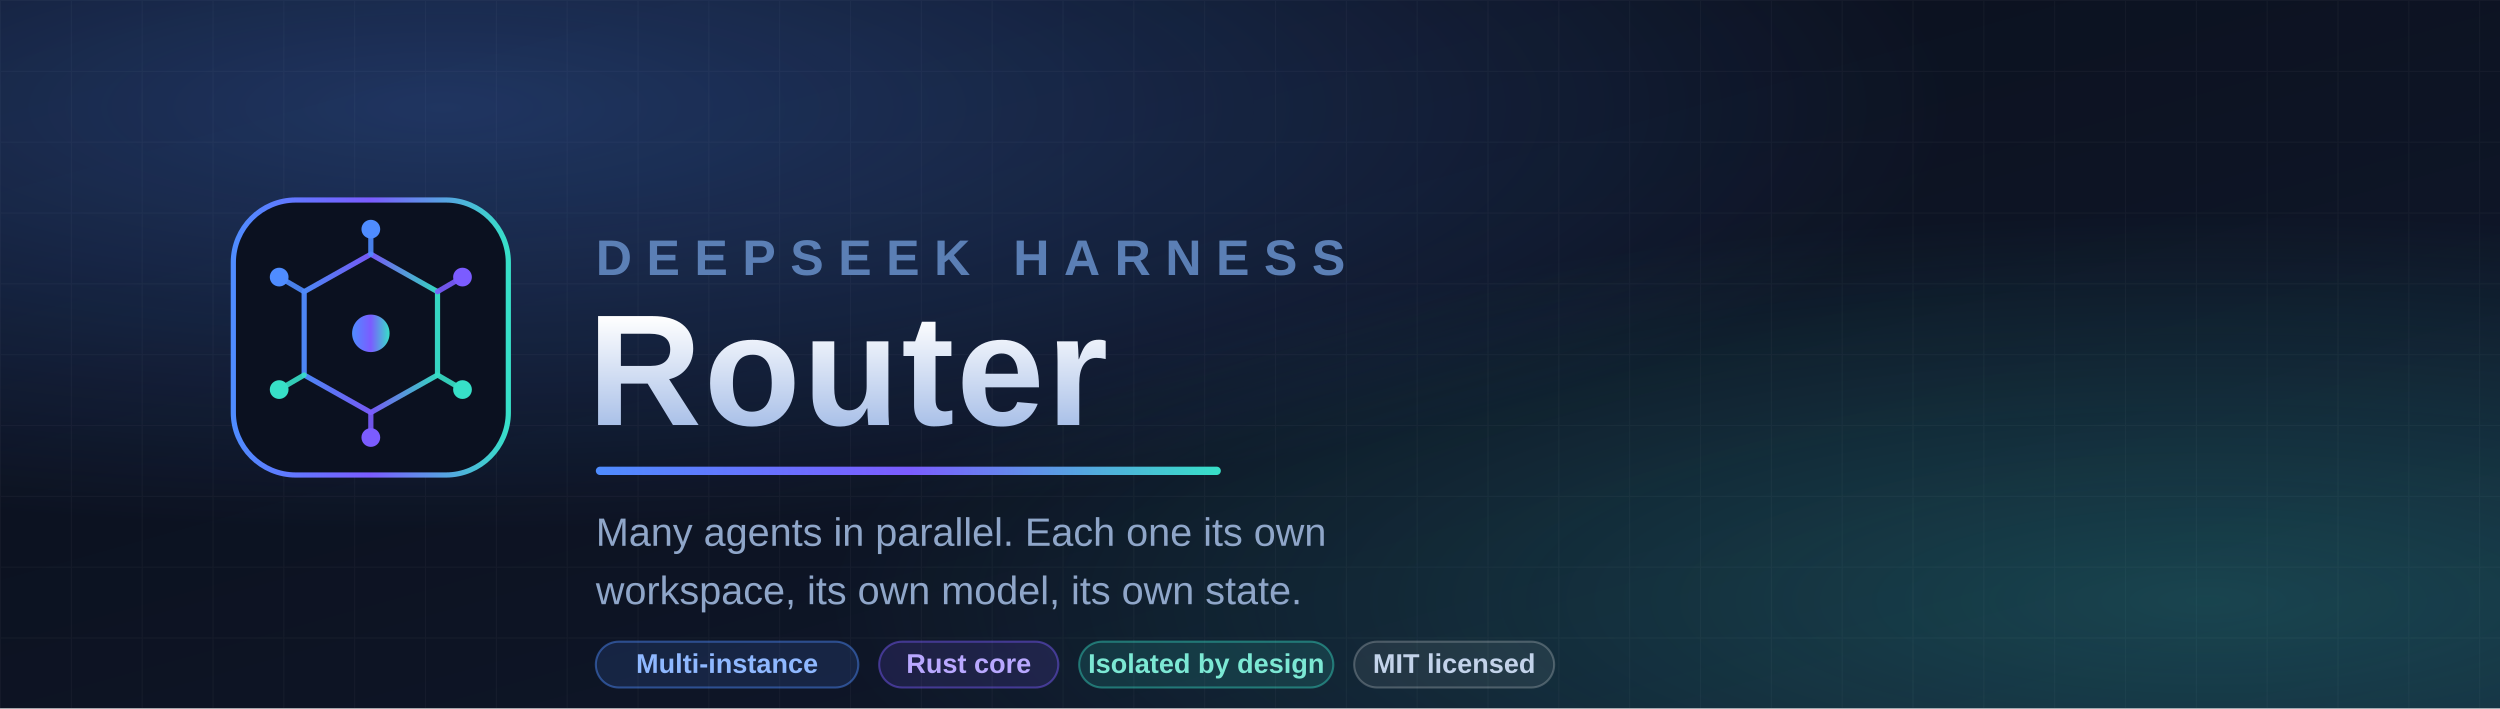
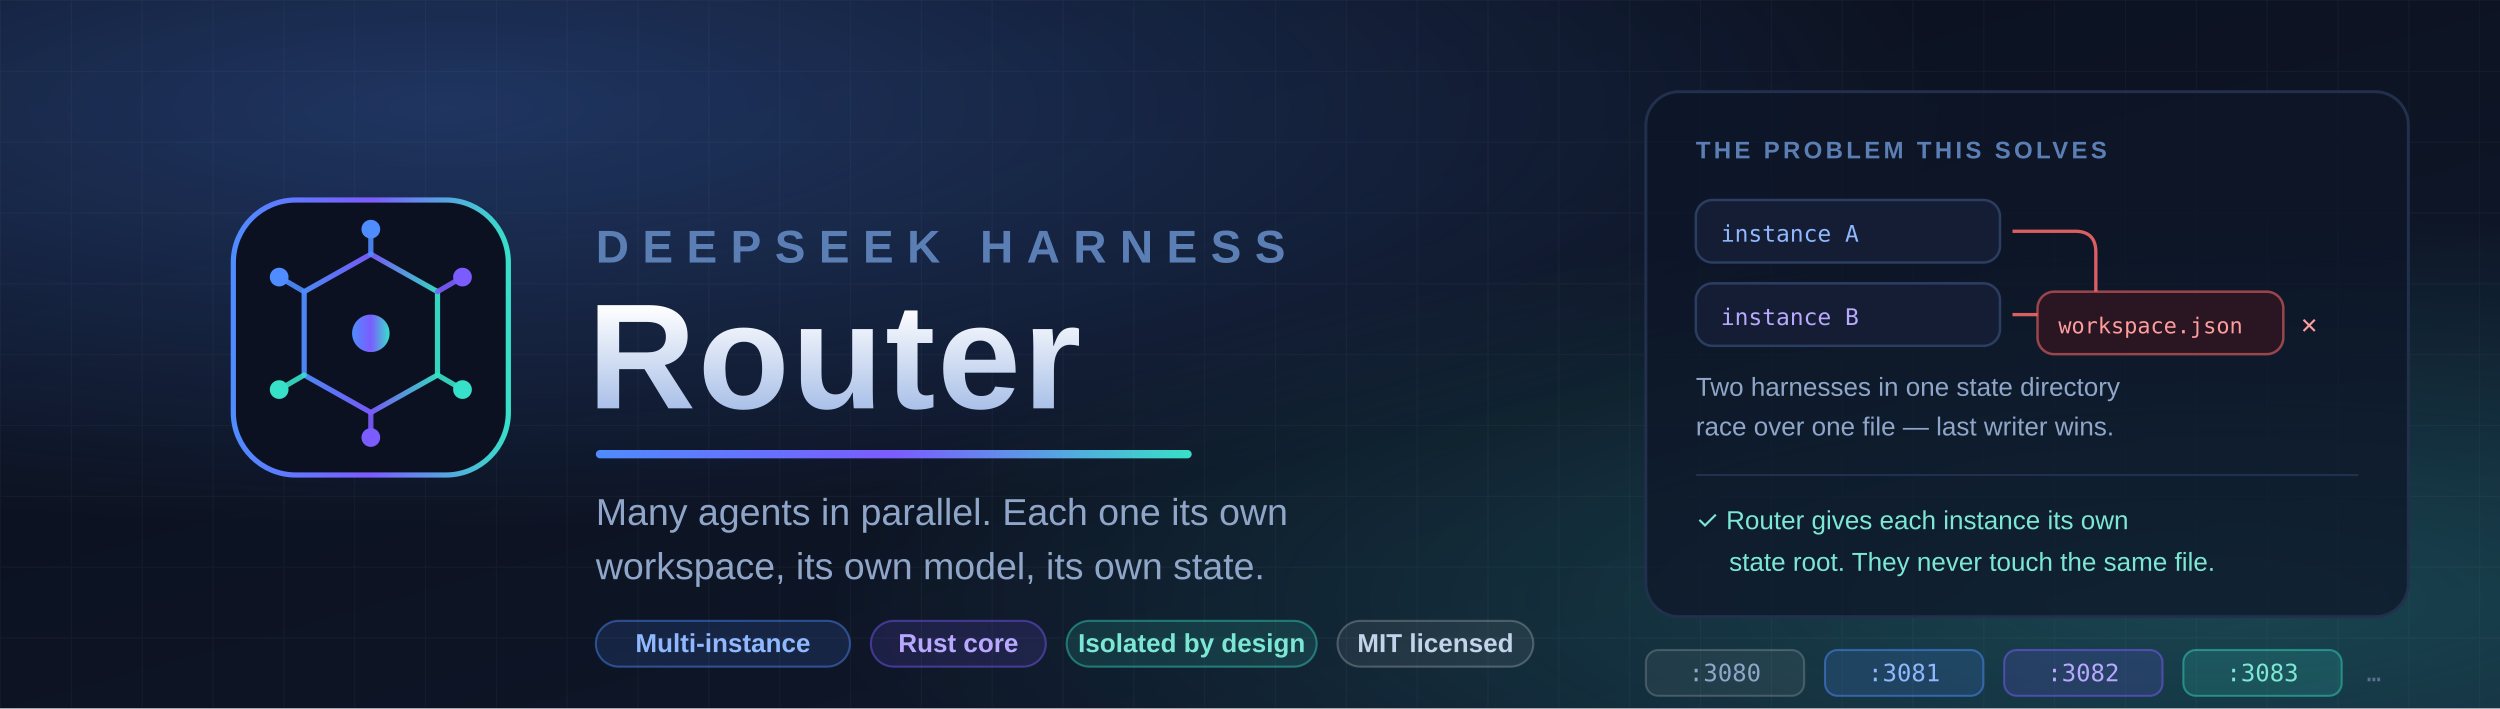
<svg xmlns="http://www.w3.org/2000/svg" viewBox="0 0 1200 340" width="1200" height="340" role="img" aria-label="DeepSeek Harness Router">
  <defs>
    <linearGradient id="bg" x1="0" y1="0" x2="1" y2="1">
      <stop offset="0%" stop-color="#0a0e1a" />
      <stop offset="55%" stop-color="#0d1424" />
      <stop offset="100%" stop-color="#111a30" />
    </linearGradient>
    <linearGradient id="accent" x1="0" y1="0" x2="1" y2="0">
      <stop offset="0%" stop-color="#4f8cff" />
      <stop offset="50%" stop-color="#7b5cff" />
      <stop offset="100%" stop-color="#37e0c8" />
    </linearGradient>
    <linearGradient id="title" x1="0" y1="0" x2="0" y2="1">
      <stop offset="0%" stop-color="#ffffff" />
      <stop offset="100%" stop-color="#a9c0e8" />
    </linearGradient>
    <radialGradient id="glow1" cx="0.18" cy="0.15" r="0.6">
      <stop offset="0%" stop-color="#4f8cff" stop-opacity="0.30" />
      <stop offset="100%" stop-color="#4f8cff" stop-opacity="0" />
    </radialGradient>
    <radialGradient id="glow2" cx="0.88" cy="0.85" r="0.55">
      <stop offset="0%" stop-color="#37e0c8" stop-opacity="0.22" />
      <stop offset="100%" stop-color="#37e0c8" stop-opacity="0" />
    </radialGradient>
    <pattern id="grid" width="34" height="34" patternUnits="userSpaceOnUse">
      <path d="M34 0 L0 0 0 34" fill="none" stroke="#ffffff" stroke-opacity="0.035" stroke-width="1" />
    </pattern>
  </defs>
  <rect width="1200" height="340" fill="url(#bg)" />
  <rect width="1200" height="340" fill="url(#grid)" />
  <rect width="1200" height="340" fill="url(#glow1)" />
  <rect width="1200" height="340" fill="url(#glow2)" />
  <g transform="translate(112,96)">
    <rect x="0" y="0" width="132" height="132" rx="30" fill="#0b1120" stroke="url(#accent)" stroke-width="2.5" />
    <path d="M66 26 L98 44 L98 84 L66 102 L34 84 L34 44 Z" fill="none" stroke="url(#accent)" stroke-width="2.5" stroke-linejoin="round" opacity="0.95" />
    <circle cx="66" cy="64" r="9" fill="url(#accent)" />
    <path d="M66 26 L66 14" stroke="#4f8cff" stroke-width="2.5" stroke-linecap="round" opacity="0.9" />
    <path d="M98 44 L110 37" stroke="#7b5cff" stroke-width="2.5" stroke-linecap="round" opacity="0.9" />
    <path d="M98 84 L110 91" stroke="#37e0c8" stroke-width="2.5" stroke-linecap="round" opacity="0.9" />
    <path d="M34 84 L22 91" stroke="#37e0c8" stroke-width="2.5" stroke-linecap="round" opacity="0.9" />
    <path d="M34 44 L22 37" stroke="#4f8cff" stroke-width="2.5" stroke-linecap="round" opacity="0.9" />
    <path d="M66 102 L66 114" stroke="#7b5cff" stroke-width="2.5" stroke-linecap="round" opacity="0.9" />
    <circle cx="66" cy="14" r="4.5" fill="#4f8cff" />
    <circle cx="110" cy="37" r="4.5" fill="#7b5cff" />
    <circle cx="110" cy="91" r="4.5" fill="#37e0c8" />
    <circle cx="22" cy="91" r="4.5" fill="#37e0c8" />
    <circle cx="22" cy="37" r="4.5" fill="#4f8cff" />
    <circle cx="66" cy="114" r="4.5" fill="#7b5cff" />
  </g>
-   <text x="286" y="132" font-family="'Segoe UI', -apple-system, BlinkMacSystemFont, 'Helvetica Neue', Arial, sans-serif" font-size="24" font-weight="600" letter-spacing="7" fill="#5b7fb5">DEEPSEEK HARNESS</text>
-   <text x="282" y="204" font-family="'Segoe UI', -apple-system, BlinkMacSystemFont, 'Helvetica Neue', Arial, sans-serif" font-size="76" font-weight="800" letter-spacing="1" fill="url(#title)">Router</text>
-   <rect x="286" y="224" width="300" height="4" rx="2" fill="url(#accent)" />
-   <text x="286" y="262" font-family="'Segoe UI', -apple-system, BlinkMacSystemFont, 'Helvetica Neue', Arial, sans-serif" font-size="19" fill="#8fa6c9">Many agents in parallel. Each one its own</text>
-   <text x="286" y="290" font-family="'Segoe UI', -apple-system, BlinkMacSystemFont, 'Helvetica Neue', Arial, sans-serif" font-size="19" fill="#8fa6c9">workspace, its own model, its own state.</text>
-   <g font-family="'Segoe UI', -apple-system, BlinkMacSystemFont, 'Helvetica Neue', Arial, sans-serif" font-size="13" font-weight="600">
-     <rect x="286" y="308" width="126" height="22" rx="11" fill="#4f8cff" fill-opacity="0.14" stroke="#4f8cff" stroke-opacity="0.45" />
-     <text x="349" y="323" text-anchor="middle" fill="#8fb8ff">Multi-instance</text>
-     <rect x="422" y="308" width="86" height="22" rx="11" fill="#7b5cff" fill-opacity="0.14" stroke="#7b5cff" stroke-opacity="0.45" />
-     <text x="465" y="323" text-anchor="middle" fill="#b9a8ff">Rust core</text>
-     <rect x="518" y="308" width="122" height="22" rx="11" fill="#37e0c8" fill-opacity="0.13" stroke="#37e0c8" stroke-opacity="0.42" />
-     <text x="579" y="323" text-anchor="middle" fill="#7ce8d4">Isolated by design</text>
-     <rect x="650" y="308" width="96" height="22" rx="11" fill="#ffffff" fill-opacity="0.07" stroke="#ffffff" stroke-opacity="0.22" />
-     <text x="698" y="323" text-anchor="middle" fill="#c3d3ea">MIT licensed</text>
+   <text x="286" y="126" font-family="'Segoe UI', -apple-system, BlinkMacSystemFont, 'Helvetica Neue', Arial, sans-serif" font-size="22" font-weight="600" letter-spacing="6.5" fill="#5b7fb5">DEEPSEEK HARNESS</text>
+   <text x="282" y="196" font-family="'Segoe UI', -apple-system, BlinkMacSystemFont, 'Helvetica Neue', Arial, sans-serif" font-size="72" font-weight="800" letter-spacing="1" fill="url(#title)">Router</text>
+   <rect x="286" y="216" width="286" height="4" rx="2" fill="url(#accent)" />
+   <text x="286" y="252" font-family="'Segoe UI', -apple-system, BlinkMacSystemFont, 'Helvetica Neue', Arial, sans-serif" font-size="18" fill="#8fa6c9">Many agents in parallel. Each one its own</text>
+   <text x="286" y="278" font-family="'Segoe UI', -apple-system, BlinkMacSystemFont, 'Helvetica Neue', Arial, sans-serif" font-size="18" fill="#8fa6c9">workspace, its own model, its own state.</text>
+   <g font-family="'Segoe UI', -apple-system, BlinkMacSystemFont, 'Helvetica Neue', Arial, sans-serif" font-size="12.5" font-weight="600">
+     <rect x="286" y="298" width="122" height="22" rx="11" fill="#4f8cff" fill-opacity="0.14" stroke="#4f8cff" stroke-opacity="0.45" />
+     <text x="347" y="313" text-anchor="middle" fill="#8fb8ff">Multi-instance</text>
+     <rect x="418" y="298" width="84" height="22" rx="11" fill="#7b5cff" fill-opacity="0.14" stroke="#7b5cff" stroke-opacity="0.45" />
+     <text x="460" y="313" text-anchor="middle" fill="#b9a8ff">Rust core</text>
+     <rect x="512" y="298" width="120" height="22" rx="11" fill="#37e0c8" fill-opacity="0.13" stroke="#37e0c8" stroke-opacity="0.42" />
+     <text x="572" y="313" text-anchor="middle" fill="#7ce8d4">Isolated by design</text>
+     <rect x="642" y="298" width="94" height="22" rx="11" fill="#ffffff" fill-opacity="0.07" stroke="#ffffff" stroke-opacity="0.22" />
+     <text x="689" y="313" text-anchor="middle" fill="#c3d3ea">MIT licensed</text>
+   </g>
+   <g transform="translate(790,44)">
+     <rect x="0" y="0" width="366" height="252" rx="16" fill="#0d1628" fill-opacity="0.72" stroke="#22304d" stroke-width="1.4" />
+     <text x="24" y="32" font-family="'Segoe UI', -apple-system, BlinkMacSystemFont, 'Helvetica Neue', Arial, sans-serif" font-size="11.5" font-weight="700" letter-spacing="1.6" fill="#5b7fb5">THE PROBLEM THIS SOLVES</text>
+     <g transform="translate(24,52)">
+       <rect x="0" y="0" width="146" height="30" rx="8" fill="#141d33" stroke="#2b3d61" stroke-width="1.2" />
+       <text x="12" y="20" font-family="ui-monospace, Menlo, Consolas, monospace" font-size="11" fill="#8fb8ff">instance A</text>
+       <rect x="0" y="40" width="146" height="30" rx="8" fill="#141d33" stroke="#2b3d61" stroke-width="1.2" />
+       <text x="12" y="60" font-family="ui-monospace, Menlo, Consolas, monospace" font-size="11" fill="#b9a8ff">instance B</text>
+       <path d="M152 15 H182 Q192 15 192 25 V44" fill="none" stroke="#ff6b6b" stroke-width="1.6" stroke-opacity="0.85" />
+       <path d="M152 55 H182 Q192 55 192 45 V44" fill="none" stroke="#ff6b6b" stroke-width="1.6" stroke-opacity="0.85" />
+       <rect x="164" y="44" width="118" height="30" rx="8" fill="#2a1622" stroke="#ff6b6b" stroke-opacity="0.55" stroke-width="1.2" />
+       <text x="174" y="64" font-family="ui-monospace, Menlo, Consolas, monospace" font-size="10.5" fill="#ff9d9d">workspace.json</text>
+       <text x="290" y="64" font-family="'Segoe UI', Arial, sans-serif" font-size="10.5" fill="#ff9d9d">✕</text>
+     </g>
+     <text x="24" y="146" font-family="'Segoe UI', -apple-system, BlinkMacSystemFont, 'Helvetica Neue', Arial, sans-serif" font-size="12.5" fill="#8fa6c9">Two harnesses in one state directory</text>
+     <text x="24" y="165" font-family="'Segoe UI', -apple-system, BlinkMacSystemFont, 'Helvetica Neue', Arial, sans-serif" font-size="12.5" fill="#8fa6c9">race over one file — last writer wins.</text>
+     <line x1="24" y1="184" x2="342" y2="184" stroke="#22304d" stroke-width="1" />
+     <text x="24" y="210" font-family="'Segoe UI', -apple-system, BlinkMacSystemFont, 'Helvetica Neue', Arial, sans-serif" font-size="12.5" fill="#7ce8d4">✓  Router gives each instance its own</text>
+     <text x="40" y="230" font-family="'Segoe UI', -apple-system, BlinkMacSystemFont, 'Helvetica Neue', Arial, sans-serif" font-size="12.5" fill="#7ce8d4">state root. They never touch the same file.</text>
+   </g>
+   <g transform="translate(790,312)" font-family="ui-monospace, Menlo, Consolas, monospace" font-size="11.5">
+     <rect x="0" y="0" width="76" height="22" rx="6" fill="#ffffff" fill-opacity="0.06" stroke="#ffffff" stroke-opacity="0.18" />
+     <text x="38" y="15" text-anchor="middle" fill="#8fa6c9">:3080</text>
+     <rect x="86" y="0" width="76" height="22" rx="6" fill="#4f8cff" fill-opacity="0.16" stroke="#4f8cff" stroke-opacity="0.5" />
+     <text x="124" y="15" text-anchor="middle" fill="#8fb8ff">:3081</text>
+     <rect x="172" y="0" width="76" height="22" rx="6" fill="#7b5cff" fill-opacity="0.16" stroke="#7b5cff" stroke-opacity="0.5" />
+     <text x="210" y="15" text-anchor="middle" fill="#b9a8ff">:3082</text>
+     <rect x="258" y="0" width="76" height="22" rx="6" fill="#37e0c8" fill-opacity="0.15" stroke="#37e0c8" stroke-opacity="0.45" />
+     <text x="296" y="15" text-anchor="middle" fill="#7ce8d4">:3083</text>
+     <text x="346" y="15" fill="#5b6f8f">…</text>
  </g>
</svg>
